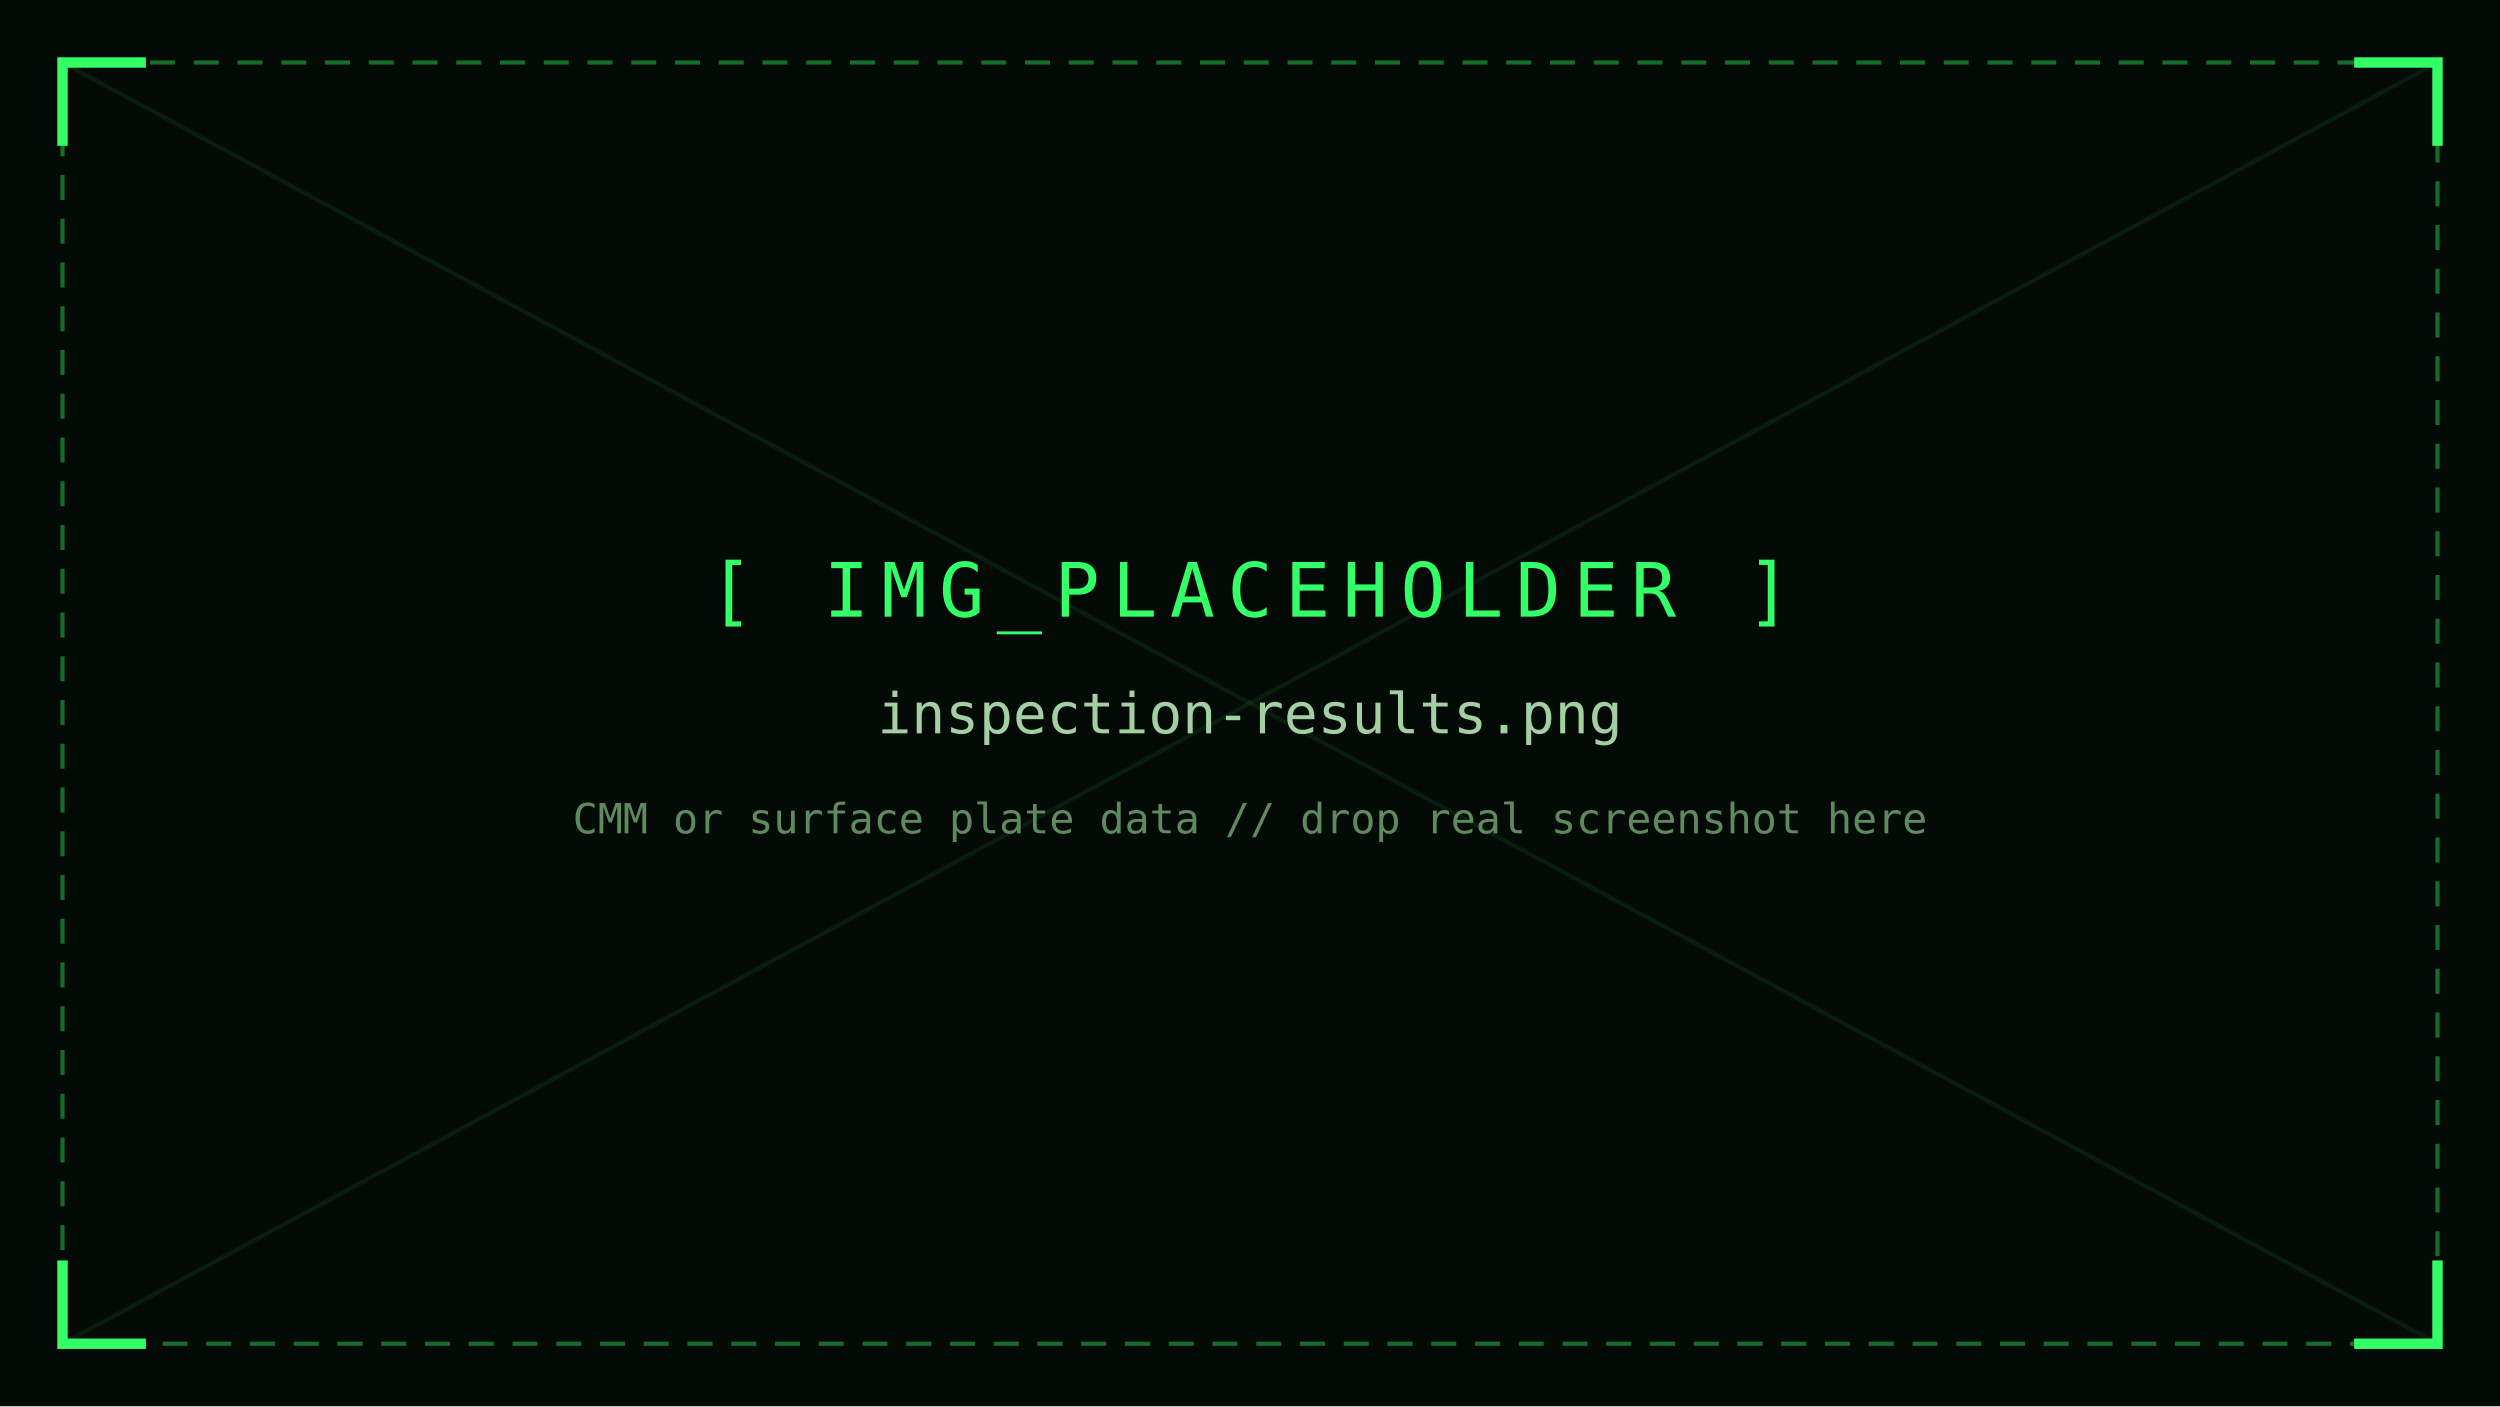
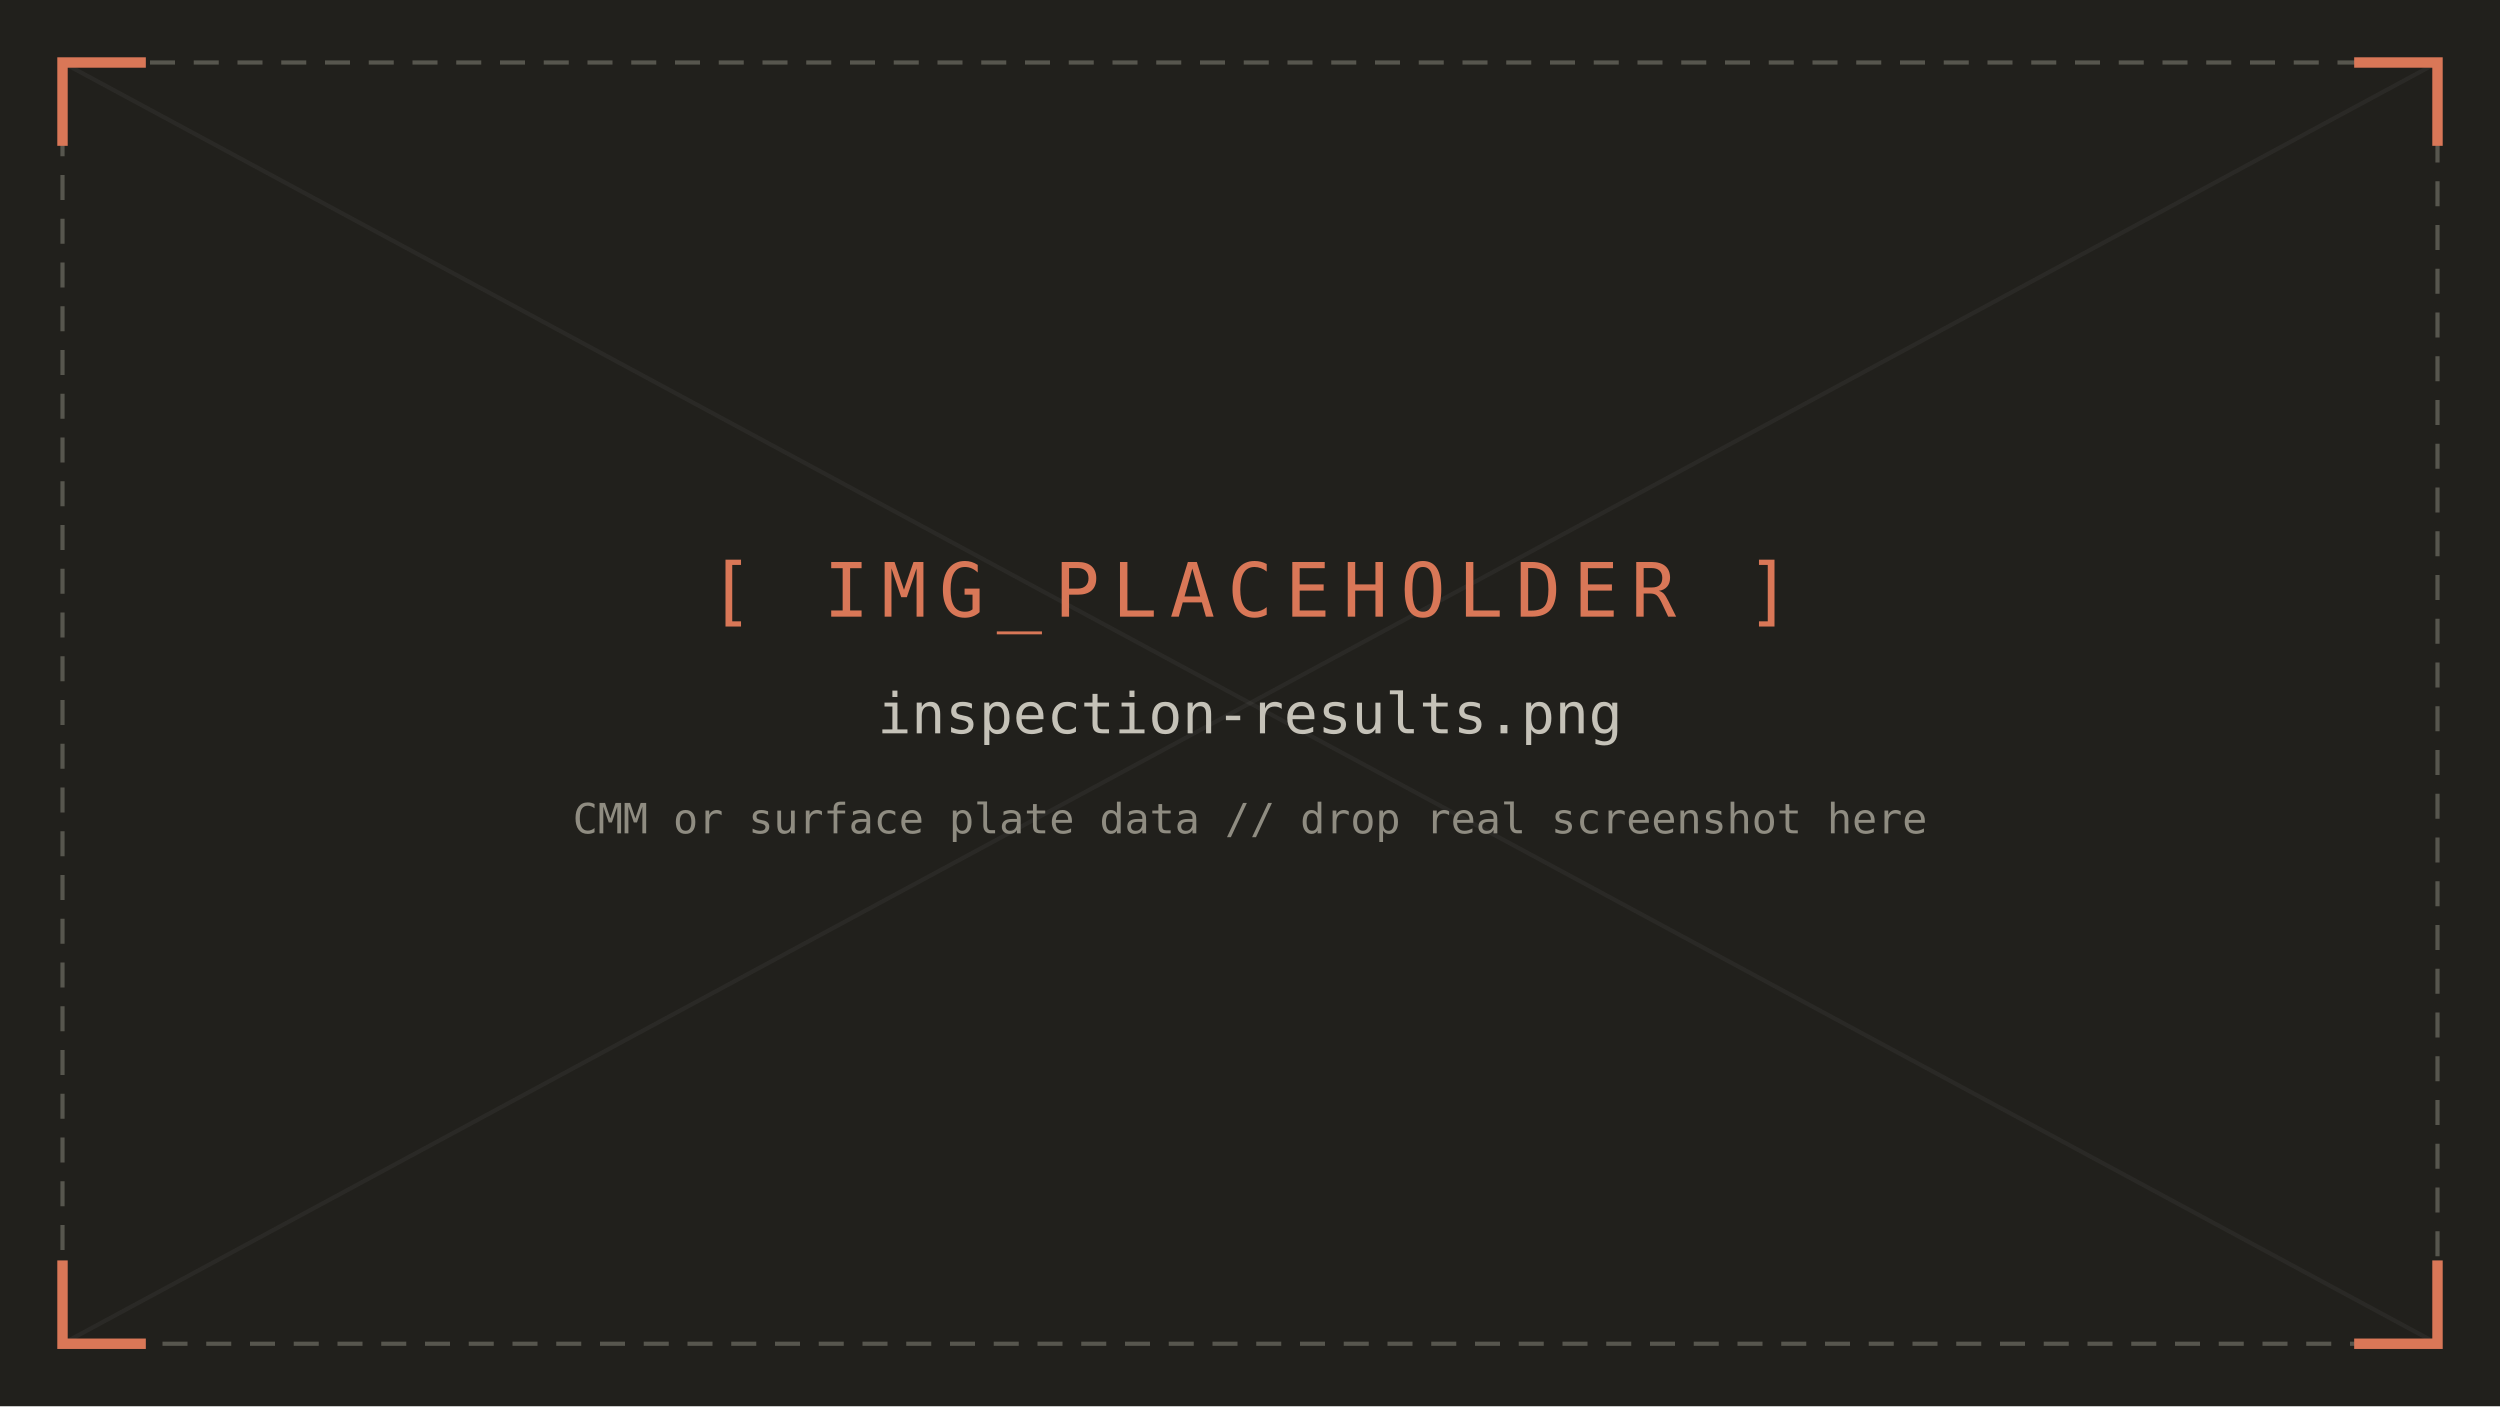
<svg xmlns="http://www.w3.org/2000/svg" viewBox="0 0 1200 675" role="img" aria-label="Image placeholder: inspection">
-   <rect width="1200" height="675" fill="#040a05" />
-   <line x1="30" y1="30" x2="1170" y2="645" stroke="#33ff66" stroke-opacity="0.08" stroke-width="2" />
-   <line x1="1170" y1="30" x2="30" y2="645" stroke="#33ff66" stroke-opacity="0.08" stroke-width="2" />
-   <rect x="30" y="30" width="1140" height="615" fill="none" stroke="#33ff66" stroke-opacity="0.4" stroke-width="2" stroke-dasharray="12 9" />
-   <path d="M 30 70 L 30 30 L 70 30" fill="none" stroke="#33ff66" stroke-width="5" />
-   <path d="M 1130 30 L 1170 30 L 1170 70" fill="none" stroke="#33ff66" stroke-width="5" />
-   <path d="M 1170 605 L 1170 645 L 1130 645" fill="none" stroke="#33ff66" stroke-width="5" />
-   <path d="M 70 645 L 30 645 L 30 605" fill="none" stroke="#33ff66" stroke-width="5" />
+   <rect width="1200" height="675" fill="#21201c" />
+   <line x1="30" y1="30" x2="1170" y2="645" stroke="#eceae4" stroke-opacity="0.05" stroke-width="2" />
+   <line x1="1170" y1="30" x2="30" y2="645" stroke="#eceae4" stroke-opacity="0.05" stroke-width="2" />
+   <rect x="30" y="30" width="1140" height="615" fill="none" stroke="#8f8c81" stroke-opacity="0.5" stroke-width="2" stroke-dasharray="12 9" />
+   <path d="M 30 70 L 30 30 L 70 30" fill="none" stroke="#d97757" stroke-width="5" />
+   <path d="M 1130 30 L 1170 30 L 1170 70" fill="none" stroke="#d97757" stroke-width="5" />
+   <path d="M 1170 605 L 1170 645 L 1130 645" fill="none" stroke="#d97757" stroke-width="5" />
+   <path d="M 70 645 L 30 645 L 30 605" fill="none" stroke="#d97757" stroke-width="5" />
  <g font-family="Consolas, Menlo, monospace" text-anchor="middle">
-     <text x="600" y="296" fill="#33ff66" font-size="36" letter-spacing="6">[ IMG_PLACEHOLDER ]</text>
-     <text x="600" y="352" fill="#a3cfa3" font-size="27">inspection-results.png</text>
-     <text x="600" y="400" fill="#5f8a5f" font-size="20">CMM or surface plate data // drop real screenshot here</text>
+     <text x="600" y="296" fill="#d97757" font-size="36" letter-spacing="6">[ IMG_PLACEHOLDER ]</text>
+     <text x="600" y="352" fill="#c5c2b8" font-size="27">inspection-results.png</text>
+     <text x="600" y="400" fill="#8f8c81" font-size="20">CMM or surface plate data // drop real screenshot here</text>
  </g>
</svg>
